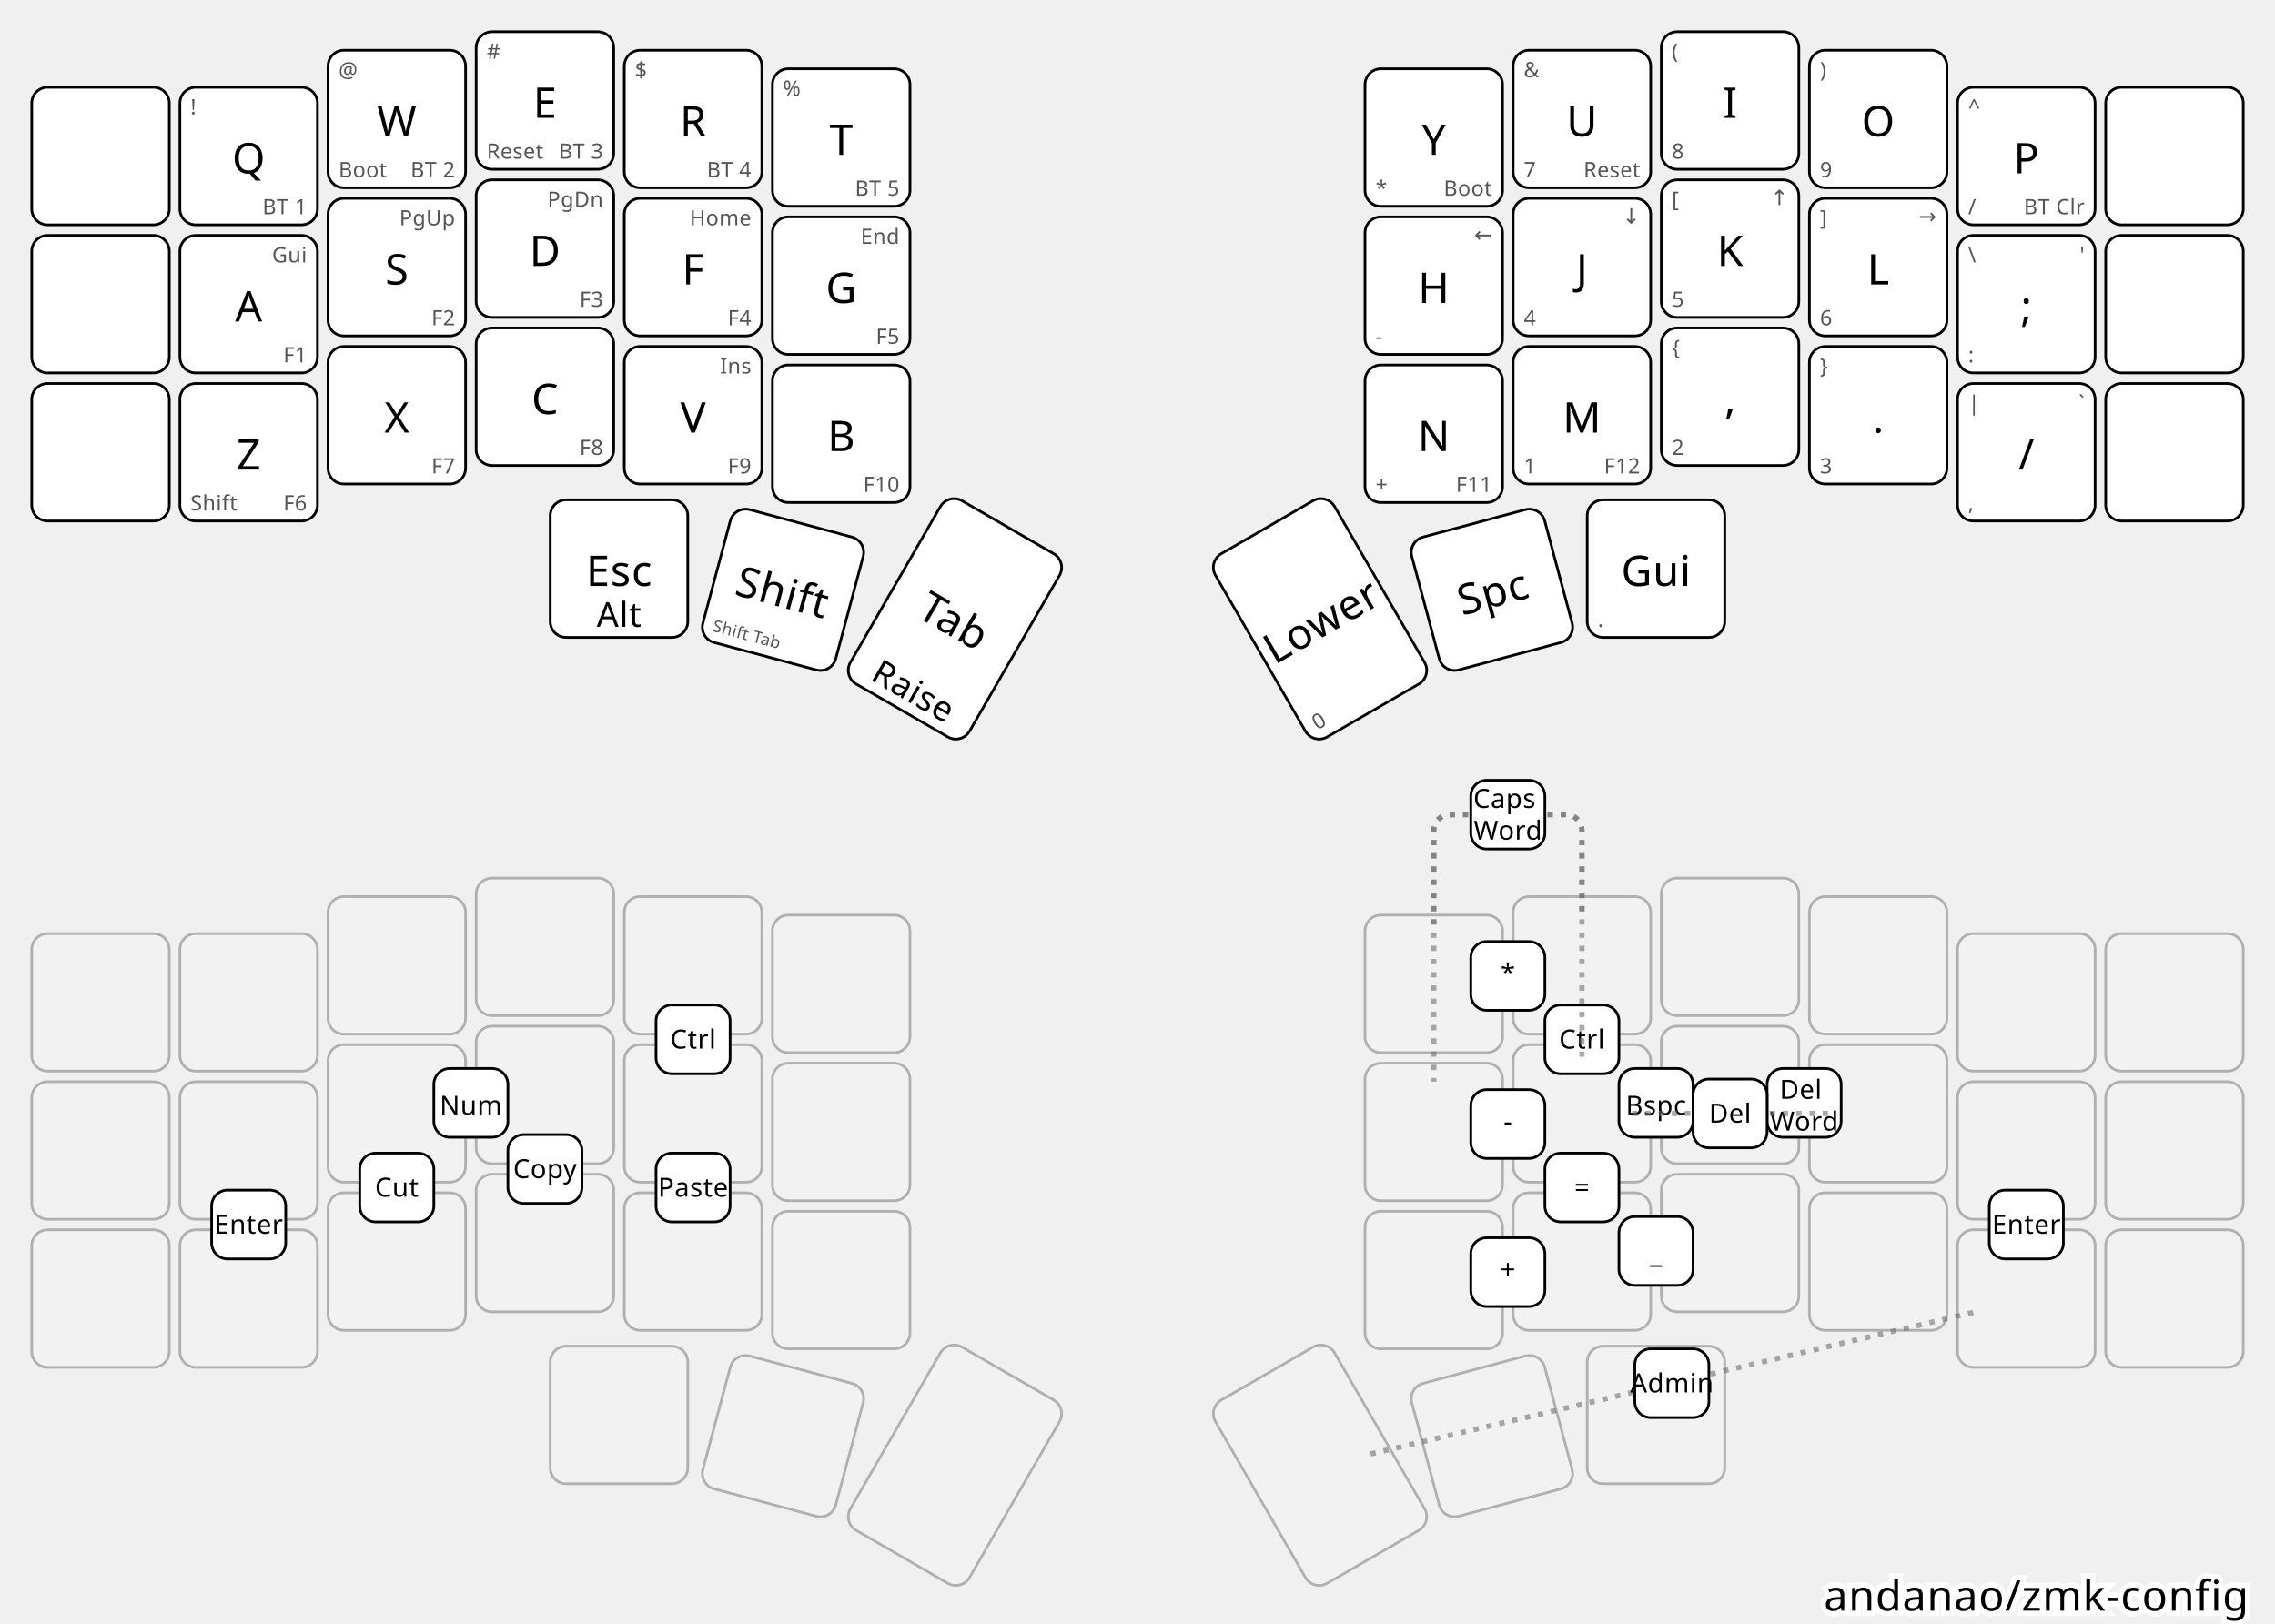
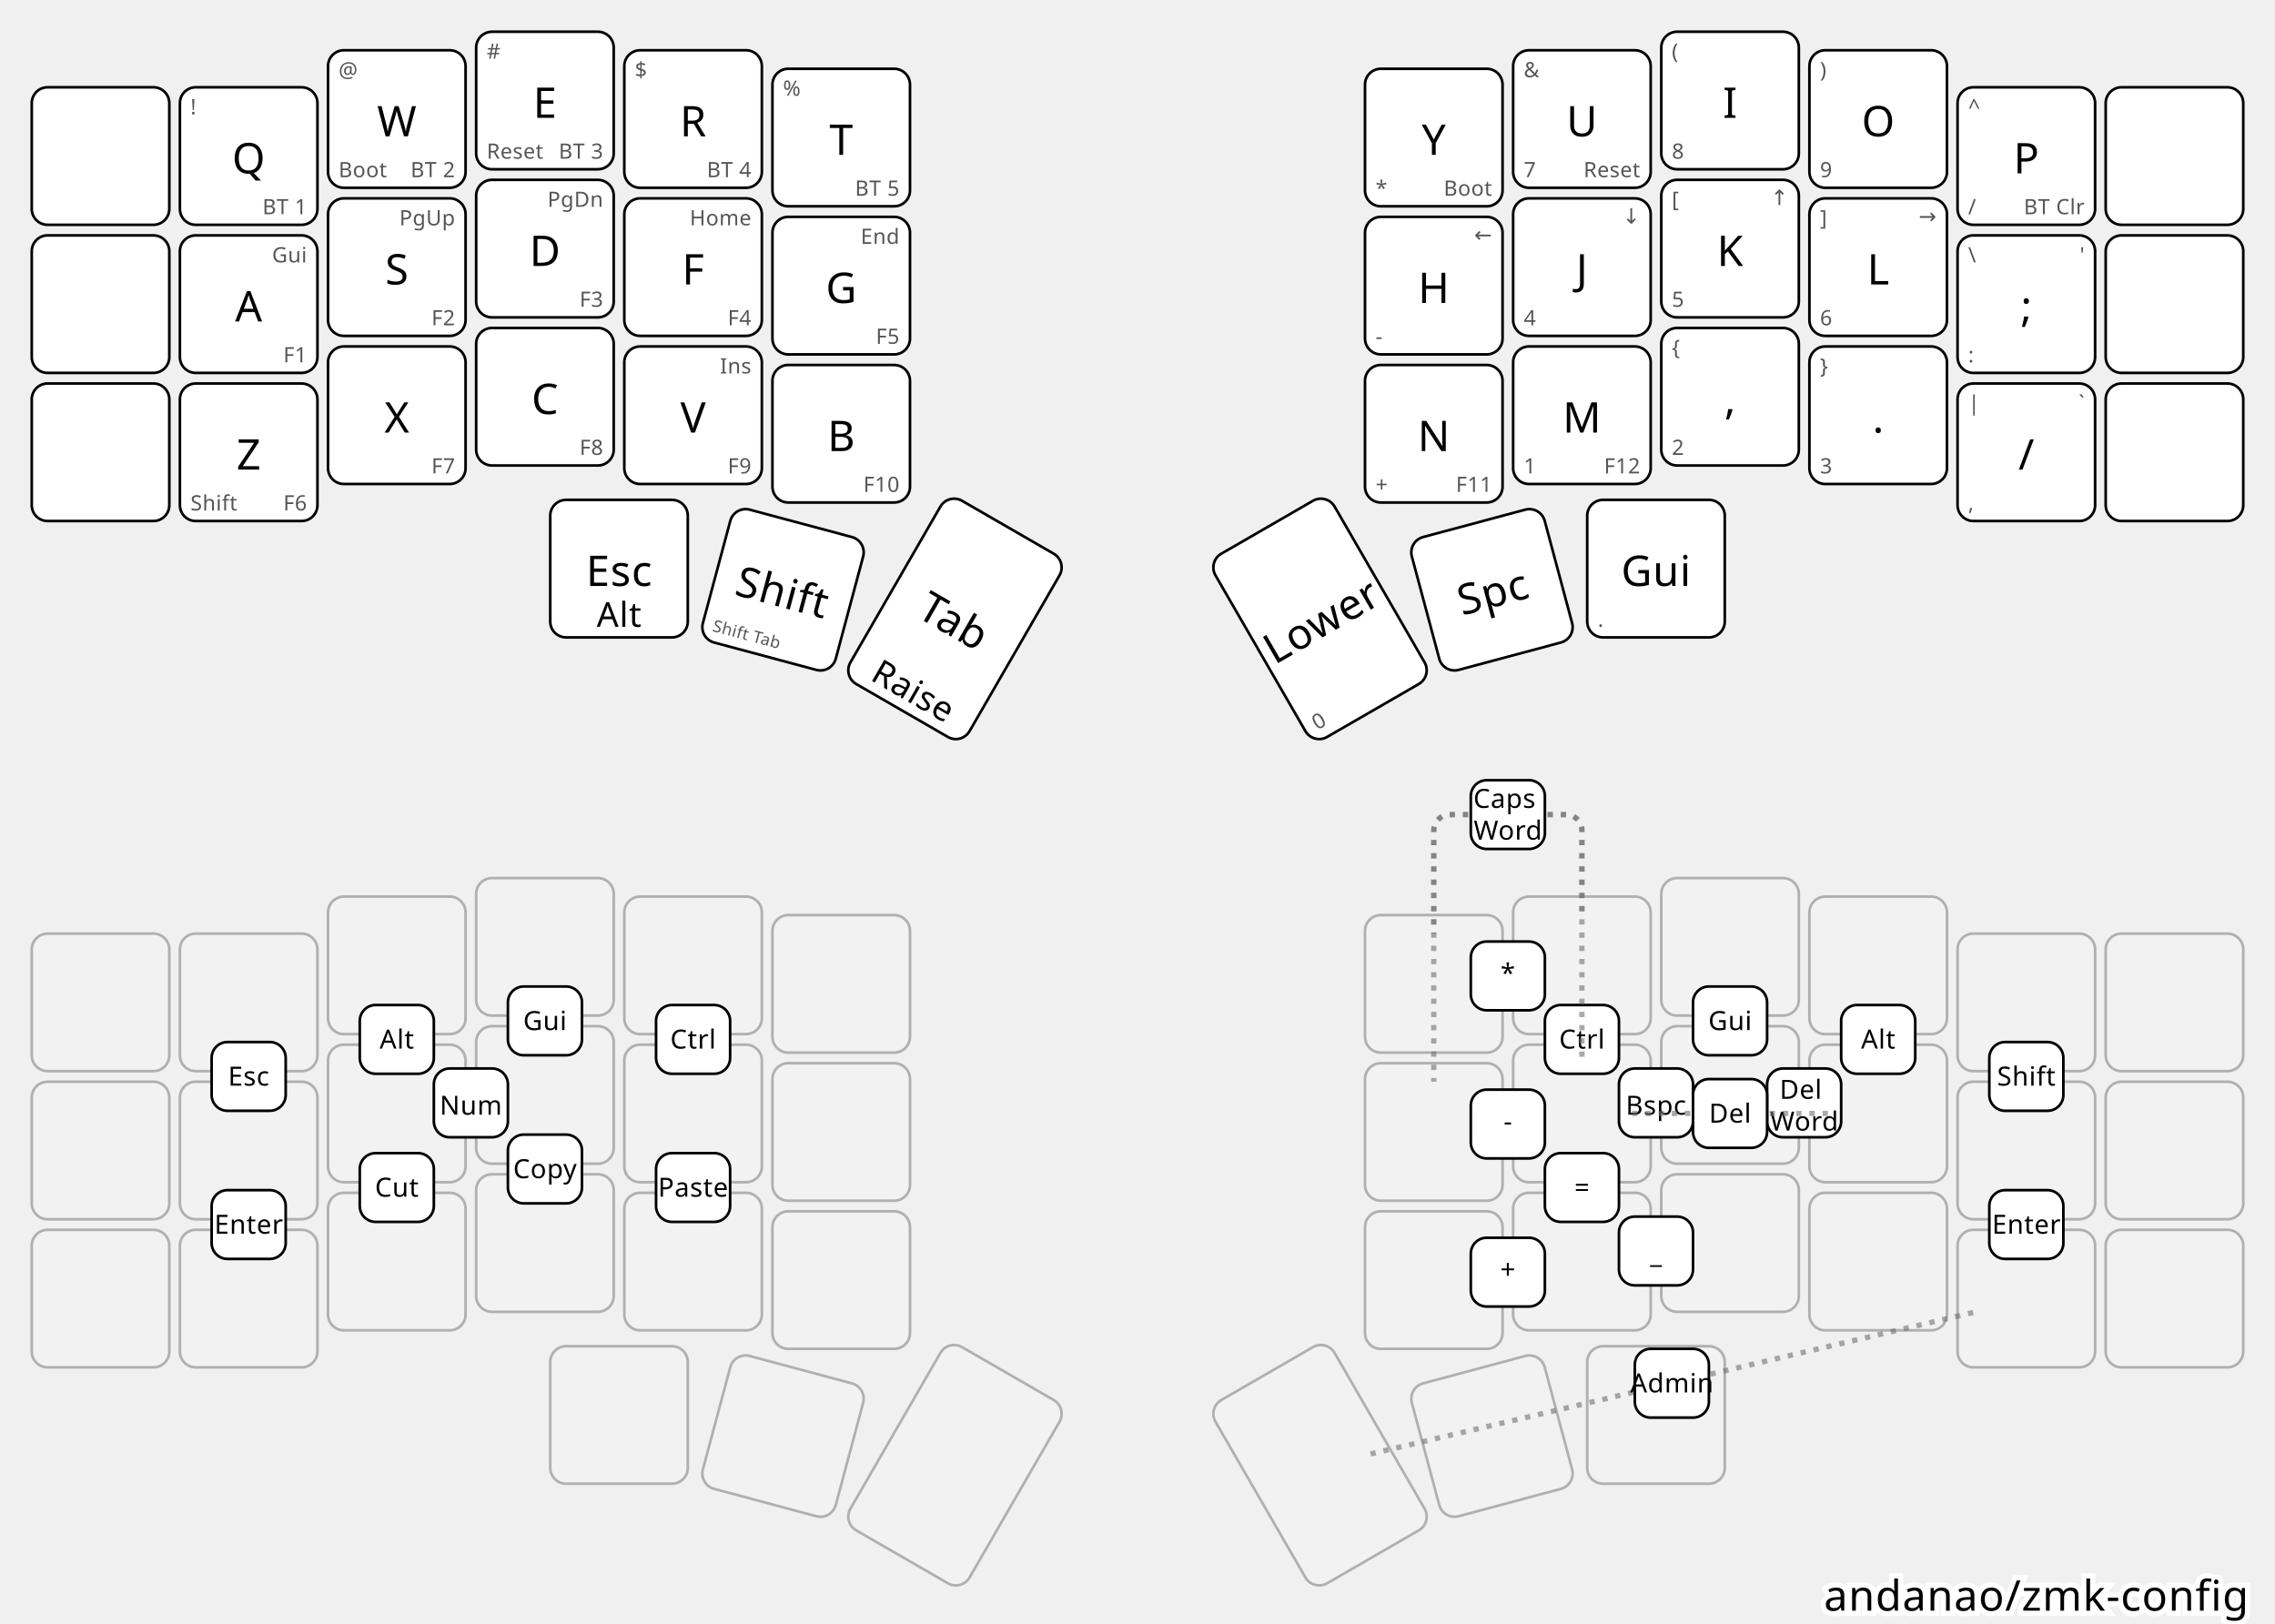
<svg xmlns="http://www.w3.org/2000/svg" xmlns:xlink="http://www.w3.org/1999/xlink" width="860" height="614" viewBox="0 0 860 614" class="keymap">
  <defs>/* start glyphs */
<svg id="mdi:play-pause">
      <svg id="mdi-play-pause" viewBox="0 0 24 24">
        <path d="M3,5V19L11,12M13,19H16V5H13M18,5V19H21V5" />
      </svg>
    </svg>
    <svg id="mdi:skip-backward">
      <svg id="mdi-skip-backward" viewBox="0 0 24 24">
        <path d="M20,5V19L13,12M6,5V19H4V5M13,5V19L6,12" />
      </svg>
    </svg>
    <svg id="mdi:skip-forward">
      <svg id="mdi-skip-forward" viewBox="0 0 24 24">
        <path d="M4,5V19L11,12M18,5V19H20V5M11,5V19L18,12" />
      </svg>
    </svg>
    <svg id="mdi:volume-high">
      <svg id="mdi-volume-high" viewBox="0 0 24 24">
        <path d="M14,3.23V5.29C16.89,6.15 19,8.83 19,12C19,15.17 16.89,17.84 14,18.7V20.77C18,19.86 21,16.28 21,12C21,7.72 18,4.14 14,3.23M16.5,12C16.5,10.23 15.5,8.71 14,7.97V16C15.5,15.29 16.5,13.76 16.5,12M3,9V15H7L12,20V4L7,9H3Z" />
      </svg>
    </svg>
    <svg id="mdi:volume-medium">
      <svg id="mdi-volume-medium" viewBox="0 0 24 24">
        <path d="M5,9V15H9L14,20V4L9,9M18.5,12C18.5,10.23 17.5,8.71 16,7.97V16C17.5,15.29 18.5,13.76 18.5,12Z" />
      </svg>
    </svg>
  </defs>/* end glyphs */
<style>/* Deliberately monochrome: black on white, with a white-on-black variant
   for browsers in dark mode.

   Colours are literal hex rather than CSS custom properties. librsvg --
   what Emacs and most non-browser SVG viewers render with -- does not
   implement var() and silently falls back to black, and it ignores @media,
   so it gets the light variant below. */

svg path { fill: inherit; }

svg.keymap {
    fill: #000;
    background-color: #fff;
    font-family: Calibri, system-ui, sans-serif;
    font-size: 16px;
    font-kerning: normal;
    text-rendering: optimizeLegibility;
}

/* Keys need an outline here. The palettes keymap-drawer ships rely on the
   key fill contrasting with a coloured page; white-on-white has none. */
rect.key, rect.combo, rect.combo-separate { fill: #fff; stroke: #000; stroke-width: 1; }
rect.held, rect.combo.held                { fill: #d0d0d0; }
.layer-Combos rect.key                    { fill: #f2f2f2; stroke: #b0b0b0; }
path.combo { stroke: #707070; stroke-width: 2; stroke-dasharray: 2, 3; opacity: 0.6; fill: none; }

text {
    text-anchor: middle;
    dominant-baseline: middle;
    letter-spacing: 0.02em;
}

text.tap     { font-weight: 500; }
text.hold    { font-weight: 400; font-size: 13px; }
text.shifted { font-weight: 400; font-size: 11px; }
text.combo, text.left, text.right { font-size: 10px; }
/* 8px rather than the 10px of other secondary legends: the overview puts
   two corner legends on the same key edge (e.g. Num's "Boot" beside
   Admin's "BT 2"), which overlaps at anything larger. */
text.tl, text.tr, text.bl, text.br { font-size: 8px; }

text.hold, text.bl, text.br    { text-anchor: middle; dominant-baseline: auto; }
text.shifted, text.tl, text.tr { text-anchor: middle; dominant-baseline: hanging; }
text.left, text.tl, text.bl    { text-anchor: start; }
text.right, text.tr, text.br   { text-anchor: end; }

text.layer-activator { text-decoration: underline; }
text.combo.hold, text.combo.shifted, text.combo.left, text.combo.right { font-size: 8px; }

/* Without colour the overview's corner legends are told apart by position
   alone: tl=Raise, tr=Lower, bl=Num, br=Admin. Grey keeps them from
   competing with the base-layer legend in the middle of the key. */
text.tl, text.tr, text.bl, text.br,
use.tl, use.tr, use.bl, use.br { fill: #555; }

text.label, text.footer { fill: #000; stroke: #fff; stroke-width: 4; paint-order: stroke; }
text.label  { font-weight: bold; text-anchor: start; }
text.footer { text-anchor: end; dominant-baseline: auto; }

.icon-tabler &gt; path                             { fill: inherit; stroke: inherit; stroke-width: 2; }
.icon-tabler &gt; path[stroke="none"][fill="none"] { visibility: hidden; }

/* Browsers only; librsvg ignores @media and keeps the light variant.
   Delete this block for light-only output. */
@media (prefers-color-scheme: dark) {
    svg.keymap { fill: #fff; background-color: #000; }
    rect.key, rect.combo, rect.combo-separate { fill: #000; stroke: #fff; }
    rect.held, rect.combo.held                { fill: #444; }
    .layer-Combos rect.key                    { fill: #1a1a1a; stroke: #666; }
    path.combo { stroke: #909090; }
    text.tl, text.tr, text.bl, text.br,
    use.tl, use.tr, use.bl, use.br { fill: #aaa; }
    text.label, text.footer { fill: #fff; stroke: #000; }
}
</style>
  <g transform="translate(10, 0)" class="layer-Base">
    <g transform="translate(0, 10)">
      <g transform="translate(28, 49)" class="key keypos-0">
        <rect rx="6" ry="6" x="-26" y="-26" width="52" height="52" class="key" />
      </g>
      <g transform="translate(84, 49)" class="key keypos-1">
        <rect rx="6" ry="6" x="-26" y="-26" width="52" height="52" class="key" />
        <text x="0" y="1" class="key tap">Q</text>
        <text x="-22" y="-22" class="key tl">!</text>
        <text x="22" y="22" class="key br">BT 1</text>
      </g>
      <g transform="translate(140, 35)" class="key keypos-2">
        <rect rx="6" ry="6" x="-26" y="-26" width="52" height="52" class="key" />
        <text x="0" y="1" class="key tap">W</text>
        <text x="-22" y="-22" class="key tl">@</text>
        <text x="-22" y="22" class="key bl">Boot</text>
        <text x="22" y="22" class="key br">BT 2</text>
      </g>
      <g transform="translate(196, 28)" class="key keypos-3">
        <rect rx="6" ry="6" x="-26" y="-26" width="52" height="52" class="key" />
        <text x="0" y="1" class="key tap">E</text>
        <text x="-22" y="-22" class="key tl">#</text>
        <text x="-22" y="22" class="key bl">Reset</text>
        <text x="22" y="22" class="key br">BT 3</text>
      </g>
      <g transform="translate(252, 35)" class="key keypos-4">
        <rect rx="6" ry="6" x="-26" y="-26" width="52" height="52" class="key" />
        <text x="0" y="1" class="key tap">R</text>
        <text x="-22" y="-22" class="key tl">$</text>
        <text x="22" y="22" class="key br">BT 4</text>
      </g>
      <g transform="translate(308, 42)" class="key keypos-5">
        <rect rx="6" ry="6" x="-26" y="-26" width="52" height="52" class="key" />
        <text x="0" y="1" class="key tap">T</text>
        <text x="-22" y="-22" class="key tl">%</text>
        <text x="22" y="22" class="key br">BT 5</text>
      </g>
      <g transform="translate(532, 42)" class="key keypos-6">
        <rect rx="6" ry="6" x="-26" y="-26" width="52" height="52" class="key" />
        <text x="0" y="1" class="key tap">Y</text>
        <text x="-22" y="22" class="key bl">*</text>
        <text x="22" y="22" class="key br">Boot</text>
      </g>
      <g transform="translate(588, 35)" class="key keypos-7">
        <rect rx="6" ry="6" x="-26" y="-26" width="52" height="52" class="key" />
        <text x="0" y="1" class="key tap">U</text>
        <text x="-22" y="-22" class="key tl">&amp;</text>
        <text x="-22" y="22" class="key bl">7</text>
        <text x="22" y="22" class="key br">Reset</text>
      </g>
      <g transform="translate(644, 28)" class="key keypos-8">
        <rect rx="6" ry="6" x="-26" y="-26" width="52" height="52" class="key" />
        <text x="0" y="1" class="key tap">I</text>
        <text x="-22" y="-22" class="key tl">(</text>
        <text x="-22" y="22" class="key bl">8</text>
      </g>
      <g transform="translate(700, 35)" class="key keypos-9">
        <rect rx="6" ry="6" x="-26" y="-26" width="52" height="52" class="key" />
        <text x="0" y="1" class="key tap">O</text>
        <text x="-22" y="-22" class="key tl">)</text>
        <text x="-22" y="22" class="key bl">9</text>
      </g>
      <g transform="translate(756, 49)" class="key keypos-10">
        <rect rx="6" ry="6" x="-26" y="-26" width="52" height="52" class="key" />
        <text x="0" y="1" class="key tap">P</text>
        <text x="-22" y="-22" class="key tl">^</text>
        <text x="-22" y="22" class="key bl">/</text>
        <text x="22" y="22" class="key br">BT Clr</text>
      </g>
      <g transform="translate(812, 49)" class="key keypos-11">
        <rect rx="6" ry="6" x="-26" y="-26" width="52" height="52" class="key" />
      </g>
      <g transform="translate(28, 105)" class="key keypos-12">
        <rect rx="6" ry="6" x="-26" y="-26" width="52" height="52" class="key" />
      </g>
      <g transform="translate(84, 105)" class="key keypos-13">
        <rect rx="6" ry="6" x="-26" y="-26" width="52" height="52" class="key" />
        <text x="0" y="1" class="key tap">A</text>
        <text x="22" y="-22" class="key tr">Gui</text>
        <text x="22" y="22" class="key br">F1</text>
      </g>
      <g transform="translate(140, 91)" class="key keypos-14">
        <rect rx="6" ry="6" x="-26" y="-26" width="52" height="52" class="key" />
        <text x="0" y="1" class="key tap">S</text>
        <text x="22" y="-22" class="key tr">PgUp</text>
        <text x="22" y="22" class="key br">F2</text>
      </g>
      <g transform="translate(196, 84)" class="key keypos-15">
        <rect rx="6" ry="6" x="-26" y="-26" width="52" height="52" class="key" />
        <text x="0" y="1" class="key tap">D</text>
        <text x="22" y="-22" class="key tr">PgDn</text>
        <text x="22" y="22" class="key br">F3</text>
      </g>
      <g transform="translate(252, 91)" class="key keypos-16">
        <rect rx="6" ry="6" x="-26" y="-26" width="52" height="52" class="key" />
        <text x="0" y="1" class="key tap">F</text>
        <text x="22" y="-22" class="key tr">Home</text>
        <text x="22" y="22" class="key br">F4</text>
      </g>
      <g transform="translate(308, 98)" class="key keypos-17">
        <rect rx="6" ry="6" x="-26" y="-26" width="52" height="52" class="key" />
        <text x="0" y="1" class="key tap">G</text>
        <text x="22" y="-22" class="key tr">End</text>
        <text x="22" y="22" class="key br">F5</text>
      </g>
      <g transform="translate(532, 98)" class="key keypos-18">
        <rect rx="6" ry="6" x="-26" y="-26" width="52" height="52" class="key" />
        <text x="0" y="1" class="key tap">H</text>
        <text x="22" y="-22" class="key tr">←</text>
        <text x="-22" y="22" class="key bl">-</text>
        <use href="#mdi:skip-backward" xlink:href="#mdi:skip-backward" x="12" y="12" height="10" width="10.0" class="key br glyph mdi:skip-backward" />
      </g>
      <g transform="translate(588, 91)" class="key keypos-19">
        <rect rx="6" ry="6" x="-26" y="-26" width="52" height="52" class="key" />
        <text x="0" y="1" class="key tap">J</text>
        <text x="22" y="-22" class="key tr">↓</text>
        <text x="-22" y="22" class="key bl">4</text>
        <use href="#mdi:volume-medium" xlink:href="#mdi:volume-medium" x="12" y="12" height="10" width="10.0" class="key br glyph mdi:volume-medium" />
      </g>
      <g transform="translate(644, 84)" class="key keypos-20">
        <rect rx="6" ry="6" x="-26" y="-26" width="52" height="52" class="key" />
        <text x="0" y="1" class="key tap">K</text>
        <text x="-22" y="-22" class="key tl">[</text>
        <text x="22" y="-22" class="key tr">↑</text>
        <text x="-22" y="22" class="key bl">5</text>
        <use href="#mdi:volume-high" xlink:href="#mdi:volume-high" x="12" y="12" height="10" width="10.0" class="key br glyph mdi:volume-high" />
      </g>
      <g transform="translate(700, 91)" class="key keypos-21">
        <rect rx="6" ry="6" x="-26" y="-26" width="52" height="52" class="key" />
        <text x="0" y="1" class="key tap">L</text>
        <text x="-22" y="-22" class="key tl">]</text>
        <text x="22" y="-22" class="key tr">→</text>
        <text x="-22" y="22" class="key bl">6</text>
        <use href="#mdi:skip-forward" xlink:href="#mdi:skip-forward" x="12" y="12" height="10" width="10.0" class="key br glyph mdi:skip-forward" />
      </g>
      <g transform="translate(756, 105)" class="key keypos-22">
        <rect rx="6" ry="6" x="-26" y="-26" width="52" height="52" class="key" />
        <text x="0" y="1" class="key tap">;</text>
        <text x="-22" y="-22" class="key tl">\</text>
        <text x="22" y="-22" class="key tr">'</text>
        <text x="-22" y="22" class="key bl">:</text>
      </g>
      <g transform="translate(812, 105)" class="key keypos-23">
        <rect rx="6" ry="6" x="-26" y="-26" width="52" height="52" class="key" />
      </g>
      <g transform="translate(28, 161)" class="key keypos-24">
        <rect rx="6" ry="6" x="-26" y="-26" width="52" height="52" class="key" />
      </g>
      <g transform="translate(84, 161)" class="key keypos-25">
        <rect rx="6" ry="6" x="-26" y="-26" width="52" height="52" class="key" />
        <text x="0" y="1" class="key tap">Z</text>
        <text x="-22" y="22" class="key bl">Shift</text>
        <text x="22" y="22" class="key br">F6</text>
      </g>
      <g transform="translate(140, 147)" class="key keypos-26">
        <rect rx="6" ry="6" x="-26" y="-26" width="52" height="52" class="key" />
        <text x="0" y="1" class="key tap">X</text>
        <text x="22" y="22" class="key br">F7</text>
      </g>
      <g transform="translate(196, 140)" class="key keypos-27">
        <rect rx="6" ry="6" x="-26" y="-26" width="52" height="52" class="key" />
        <text x="0" y="1" class="key tap">C</text>
        <text x="22" y="22" class="key br">F8</text>
      </g>
      <g transform="translate(252, 147)" class="key keypos-28">
        <rect rx="6" ry="6" x="-26" y="-26" width="52" height="52" class="key" />
        <text x="0" y="1" class="key tap">V</text>
        <text x="22" y="-22" class="key tr">Ins</text>
        <text x="22" y="22" class="key br">F9</text>
      </g>
      <g transform="translate(308, 154)" class="key keypos-29">
        <rect rx="6" ry="6" x="-26" y="-26" width="52" height="52" class="key" />
        <text x="0" y="1" class="key tap">B</text>
        <text x="22" y="22" class="key br">F10</text>
      </g>
      <g transform="translate(532, 154)" class="key keypos-30">
        <rect rx="6" ry="6" x="-26" y="-26" width="52" height="52" class="key" />
        <text x="0" y="1" class="key tap">N</text>
        <text x="-22" y="22" class="key bl">+</text>
        <text x="22" y="22" class="key br">F11</text>
      </g>
      <g transform="translate(588, 147)" class="key keypos-31">
        <rect rx="6" ry="6" x="-26" y="-26" width="52" height="52" class="key" />
        <text x="0" y="1" class="key tap">M</text>
        <text x="-22" y="22" class="key bl">1</text>
        <text x="22" y="22" class="key br">F12</text>
      </g>
      <g transform="translate(644, 140)" class="key keypos-32">
        <rect rx="6" ry="6" x="-26" y="-26" width="52" height="52" class="key" />
        <text x="0" y="1" class="key tap">,</text>
        <text x="-22" y="-22" class="key tl">{</text>
        <text x="-22" y="22" class="key bl">2</text>
      </g>
      <g transform="translate(700, 147)" class="key keypos-33">
        <rect rx="6" ry="6" x="-26" y="-26" width="52" height="52" class="key" />
        <text x="0" y="1" class="key tap">.</text>
        <text x="-22" y="-22" class="key tl">}</text>
        <text x="-22" y="22" class="key bl">3</text>
      </g>
      <g transform="translate(756, 161)" class="key keypos-34">
        <rect rx="6" ry="6" x="-26" y="-26" width="52" height="52" class="key" />
        <text x="0" y="1" class="key tap">/</text>
        <text x="-22" y="-22" class="key tl">|</text>
        <text x="22" y="-22" class="key tr">`</text>
        <text x="-22" y="22" class="key bl">,</text>
      </g>
      <g transform="translate(812, 161)" class="key keypos-35">
        <rect rx="6" ry="6" x="-26" y="-26" width="52" height="52" class="key" />
      </g>
      <g transform="translate(224, 205)" class="key keypos-36">
        <rect rx="6" ry="6" x="-26" y="-26" width="52" height="52" class="key" />
        <text x="0" y="1" class="key tap">Esc</text>
        <text x="0" y="22" class="key hold">Alt</text>
      </g>
      <g transform="translate(286, 213) rotate(15.0)" class="key keypos-37">
        <rect rx="6" ry="6" x="-26" y="-26" width="52" height="52" class="key" />
        <text x="0" y="1" class="key tap">Shift</text>
        <text x="-22" y="22" class="key bl">
          <tspan style="font-size: 78%">Shift Tab</tspan>
        </text>
      </g>
      <g transform="translate(351, 224) rotate(30.0)" class="key keypos-38">
        <rect rx="6" ry="6" x="-26" y="-40" width="52" height="80" class="key" />
        <text x="0" y="1" class="key tap">Tab</text>
        <text x="0" y="36" class="key hold">Raise</text>
      </g>
      <g transform="translate(489, 224) rotate(-30.0)" class="key keypos-39">
        <rect rx="6" ry="6" x="-26" y="-40" width="52" height="80" class="key" />
        <text x="0" y="1" class="key tap">Lower</text>
        <text x="-22" y="36" class="key bl">0</text>
      </g>
      <g transform="translate(554, 213) rotate(-15.0)" class="key keypos-40">
        <rect rx="6" ry="6" x="-26" y="-26" width="52" height="52" class="key" />
        <text x="0" y="1" class="key tap">Spc</text>
        <use href="#mdi:play-pause" xlink:href="#mdi:play-pause" x="12" y="12" height="10" width="10.0" class="key br glyph mdi:play-pause" />
      </g>
      <g transform="translate(616, 205)" class="key keypos-41">
        <rect rx="6" ry="6" x="-26" y="-26" width="52" height="52" class="key" />
        <text x="0" y="1" class="key tap">Gui</text>
        <text x="-22" y="22" class="key bl">.</text>
      </g>
    </g>
  </g>
  <g transform="translate(10, 285)" class="layer-Combos">
    <g transform="translate(0, 45)">
      <g transform="translate(28, 49)" class="key keypos-0">
        <rect rx="6" ry="6" x="-26" y="-26" width="52" height="52" class="key" />
      </g>
      <g transform="translate(84, 49)" class="key keypos-1">
        <rect rx="6" ry="6" x="-26" y="-26" width="52" height="52" class="key" />
      </g>
      <g transform="translate(140, 35)" class="key keypos-2">
        <rect rx="6" ry="6" x="-26" y="-26" width="52" height="52" class="key" />
      </g>
      <g transform="translate(196, 28)" class="key keypos-3">
        <rect rx="6" ry="6" x="-26" y="-26" width="52" height="52" class="key" />
      </g>
      <g transform="translate(252, 35)" class="key keypos-4">
        <rect rx="6" ry="6" x="-26" y="-26" width="52" height="52" class="key" />
      </g>
      <g transform="translate(308, 42)" class="key keypos-5">
        <rect rx="6" ry="6" x="-26" y="-26" width="52" height="52" class="key" />
      </g>
      <g transform="translate(532, 42)" class="key keypos-6">
        <rect rx="6" ry="6" x="-26" y="-26" width="52" height="52" class="key" />
      </g>
      <g transform="translate(588, 35)" class="key keypos-7">
        <rect rx="6" ry="6" x="-26" y="-26" width="52" height="52" class="key" />
      </g>
      <g transform="translate(644, 28)" class="key keypos-8">
        <rect rx="6" ry="6" x="-26" y="-26" width="52" height="52" class="key" />
      </g>
      <g transform="translate(700, 35)" class="key keypos-9">
        <rect rx="6" ry="6" x="-26" y="-26" width="52" height="52" class="key" />
      </g>
      <g transform="translate(756, 49)" class="key keypos-10">
        <rect rx="6" ry="6" x="-26" y="-26" width="52" height="52" class="key" />
      </g>
      <g transform="translate(812, 49)" class="key keypos-11">
        <rect rx="6" ry="6" x="-26" y="-26" width="52" height="52" class="key" />
      </g>
      <g transform="translate(28, 105)" class="key keypos-12">
        <rect rx="6" ry="6" x="-26" y="-26" width="52" height="52" class="key" />
      </g>
      <g transform="translate(84, 105)" class="key keypos-13">
        <rect rx="6" ry="6" x="-26" y="-26" width="52" height="52" class="key" />
      </g>
      <g transform="translate(140, 91)" class="key keypos-14">
        <rect rx="6" ry="6" x="-26" y="-26" width="52" height="52" class="key" />
      </g>
      <g transform="translate(196, 84)" class="key keypos-15">
        <rect rx="6" ry="6" x="-26" y="-26" width="52" height="52" class="key" />
      </g>
      <g transform="translate(252, 91)" class="key keypos-16">
        <rect rx="6" ry="6" x="-26" y="-26" width="52" height="52" class="key" />
      </g>
      <g transform="translate(308, 98)" class="key keypos-17">
        <rect rx="6" ry="6" x="-26" y="-26" width="52" height="52" class="key" />
      </g>
      <g transform="translate(532, 98)" class="key keypos-18">
        <rect rx="6" ry="6" x="-26" y="-26" width="52" height="52" class="key" />
      </g>
      <g transform="translate(588, 91)" class="key keypos-19">
        <rect rx="6" ry="6" x="-26" y="-26" width="52" height="52" class="key" />
      </g>
      <g transform="translate(644, 84)" class="key keypos-20">
        <rect rx="6" ry="6" x="-26" y="-26" width="52" height="52" class="key" />
      </g>
      <g transform="translate(700, 91)" class="key keypos-21">
        <rect rx="6" ry="6" x="-26" y="-26" width="52" height="52" class="key" />
      </g>
      <g transform="translate(756, 105)" class="key keypos-22">
        <rect rx="6" ry="6" x="-26" y="-26" width="52" height="52" class="key" />
      </g>
      <g transform="translate(812, 105)" class="key keypos-23">
        <rect rx="6" ry="6" x="-26" y="-26" width="52" height="52" class="key" />
      </g>
      <g transform="translate(28, 161)" class="key keypos-24">
        <rect rx="6" ry="6" x="-26" y="-26" width="52" height="52" class="key" />
      </g>
      <g transform="translate(84, 161)" class="key keypos-25">
        <rect rx="6" ry="6" x="-26" y="-26" width="52" height="52" class="key" />
      </g>
      <g transform="translate(140, 147)" class="key keypos-26">
        <rect rx="6" ry="6" x="-26" y="-26" width="52" height="52" class="key" />
      </g>
      <g transform="translate(196, 140)" class="key keypos-27">
        <rect rx="6" ry="6" x="-26" y="-26" width="52" height="52" class="key" />
      </g>
      <g transform="translate(252, 147)" class="key keypos-28">
        <rect rx="6" ry="6" x="-26" y="-26" width="52" height="52" class="key" />
      </g>
      <g transform="translate(308, 154)" class="key keypos-29">
        <rect rx="6" ry="6" x="-26" y="-26" width="52" height="52" class="key" />
      </g>
      <g transform="translate(532, 154)" class="key keypos-30">
        <rect rx="6" ry="6" x="-26" y="-26" width="52" height="52" class="key" />
      </g>
      <g transform="translate(588, 147)" class="key keypos-31">
        <rect rx="6" ry="6" x="-26" y="-26" width="52" height="52" class="key" />
      </g>
      <g transform="translate(644, 140)" class="key keypos-32">
        <rect rx="6" ry="6" x="-26" y="-26" width="52" height="52" class="key" />
      </g>
      <g transform="translate(700, 147)" class="key keypos-33">
        <rect rx="6" ry="6" x="-26" y="-26" width="52" height="52" class="key" />
      </g>
      <g transform="translate(756, 161)" class="key keypos-34">
        <rect rx="6" ry="6" x="-26" y="-26" width="52" height="52" class="key" />
      </g>
      <g transform="translate(812, 161)" class="key keypos-35">
        <rect rx="6" ry="6" x="-26" y="-26" width="52" height="52" class="key" />
      </g>
      <g transform="translate(224, 205)" class="key keypos-36">
        <rect rx="6" ry="6" x="-26" y="-26" width="52" height="52" class="key" />
      </g>
      <g transform="translate(286, 213) rotate(15.0)" class="key keypos-37">
        <rect rx="6" ry="6" x="-26" y="-26" width="52" height="52" class="key" />
      </g>
      <g transform="translate(351, 224) rotate(30.0)" class="key keypos-38">
        <rect rx="6" ry="6" x="-26" y="-40" width="52" height="80" class="key" />
      </g>
      <g transform="translate(489, 224) rotate(-30.0)" class="key keypos-39">
        <rect rx="6" ry="6" x="-26" y="-40" width="52" height="80" class="key" />
      </g>
      <g transform="translate(554, 213) rotate(-15.0)" class="key keypos-40">
        <rect rx="6" ry="6" x="-26" y="-26" width="52" height="52" class="key" />
      </g>
      <g transform="translate(616, 205)" class="key keypos-41">
        <rect rx="6" ry="6" x="-26" y="-26" width="52" height="52" class="key" />
      </g>
      <g class="combo combopos-0">
        <rect rx="6" ry="6" x="238" y="50" width="28" height="26" class="combo" />
        <text x="252" y="63" class="combo tap">Ctrl</text>
      </g>
      <g class="combo combopos-1">
        <rect rx="6" ry="6" x="574" y="50" width="28" height="26" class="combo" />
        <text x="588" y="63" class="combo tap">Ctrl</text>
      </g>
      <g class="combo combopos-2">
+         <rect rx="6" ry="6" x="182" y="43" width="28" height="26" class="combo" />
+         <text x="196" y="56" class="combo tap">Gui</text>
+       </g>
+       <g class="combo combopos-3">
+         <rect rx="6" ry="6" x="630" y="43" width="28" height="26" class="combo" />
+         <text x="644" y="56" class="combo tap">Gui</text>
+       </g>
+       <g class="combo combopos-4">
+         <rect rx="6" ry="6" x="126" y="50" width="28" height="26" class="combo" />
+         <text x="140" y="63" class="combo tap">Alt</text>
+       </g>
+       <g class="combo combopos-5">
+         <rect rx="6" ry="6" x="686" y="50" width="28" height="26" class="combo" />
+         <text x="700" y="63" class="combo tap">Alt</text>
+       </g>
+       <g class="combo combopos-6">
+         <rect rx="6" ry="6" x="742" y="64" width="28" height="26" class="combo" />
+         <text x="756" y="77" class="combo tap">Shift</text>
+       </g>
+       <g class="combo combopos-7">
+         <rect rx="6" ry="6" x="70" y="64" width="28" height="26" class="combo" />
+         <text x="84" y="77" class="combo tap">Esc</text>
+       </g>
+       <g class="combo combopos-8">
        <path d="M560,-22 h-22 a6.0,6.0 0 0 0 -6.0,6.0 v39" class="combo" />
        <path d="M560,-22 h22 a6.0,6.0 0 0 1 6.0,6.0 v32" class="combo" />
        <path d="M560,-22 h-22 a6.0,6.0 0 0 0 -6.0,6.0 v95" class="combo" />
        <path d="M560,-22 h22 a6.0,6.0 0 0 1 6.0,6.0 v88" class="combo" />
        <rect rx="6" ry="6" x="546" y="-35" width="28" height="26" class="combo" />
        <text x="560" y="-22" class="combo tap">
          <tspan x="560" dy="-0.6em">Caps</tspan>
          <tspan x="560" dy="1.2em">Word</tspan>
        </text>
      </g>
-       <g class="combo combopos-3">
+       <g class="combo combopos-9">
        <rect rx="6" ry="6" x="154" y="74" width="28" height="26" class="combo" />
        <text x="168" y="88" class="combo tap">Num</text>
      </g>
-       <g class="combo combopos-4">
+       <g class="combo combopos-10">
        <path d="M622,193 l-115,27" class="combo" />
        <path d="M622,193 l115,-27" class="combo" />
        <rect rx="6" ry="6" x="608" y="180" width="28" height="26" class="combo" />
        <text x="622" y="193" class="combo tap">Admin</text>
      </g>
-       <g class="combo combopos-5">
+       <g class="combo combopos-11">
        <rect rx="6" ry="6" x="70" y="120" width="28" height="26" class="combo" />
        <text x="84" y="133" class="combo tap">Enter</text>
      </g>
-       <g class="combo combopos-6">
+       <g class="combo combopos-12">
        <rect rx="6" ry="6" x="742" y="120" width="28" height="26" class="combo" />
        <text x="756" y="133" class="combo tap">Enter</text>
      </g>
-       <g class="combo combopos-7">
+       <g class="combo combopos-13">
        <rect rx="6" ry="6" x="602" y="74" width="28" height="26" class="combo" />
        <text x="616" y="88" class="combo tap">Bspc</text>
      </g>
-       <g class="combo combopos-8">
+       <g class="combo combopos-14">
        <rect rx="6" ry="6" x="658" y="74" width="28" height="26" class="combo" />
        <text x="672" y="88" class="combo tap">
          <tspan x="672" dy="-0.6em">Del</tspan>
          <tspan x="672" dy="1.2em">Word</tspan>
        </text>
      </g>
-       <g class="combo combopos-9">
+       <g class="combo combopos-15">
        <path d="M644,91 l-37,0" class="combo" />
        <path d="M644,91 l37,0" class="combo" />
        <rect rx="6" ry="6" x="630" y="78" width="28" height="26" class="combo" />
        <text x="644" y="91" class="combo tap">Del</text>
      </g>
-       <g class="combo combopos-10">
+       <g class="combo combopos-16">
        <rect rx="6" ry="6" x="546" y="26" width="28" height="26" class="combo" />
        <text x="560" y="38" class="combo tap">*</text>
      </g>
-       <g class="combo combopos-11">
+       <g class="combo combopos-17">
        <rect rx="6" ry="6" x="546" y="82" width="28" height="26" class="combo" />
        <text x="560" y="94" class="combo tap">-</text>
      </g>
-       <g class="combo combopos-12">
+       <g class="combo combopos-18">
        <rect rx="6" ry="6" x="546" y="138" width="28" height="26" class="combo" />
        <text x="560" y="150" class="combo tap">+</text>
      </g>
-       <g class="combo combopos-13">
+       <g class="combo combopos-19">
        <rect rx="6" ry="6" x="574" y="106" width="28" height="26" class="combo" />
        <text x="588" y="119" class="combo tap">=</text>
      </g>
-       <g class="combo combopos-14">
+       <g class="combo combopos-20">
        <rect rx="6" ry="6" x="602" y="130" width="28" height="26" class="combo" />
        <text x="616" y="144" class="combo tap">_</text>
      </g>
-       <g class="combo combopos-15">
+       <g class="combo combopos-21">
        <rect rx="6" ry="6" x="126" y="106" width="28" height="26" class="combo" />
        <text x="140" y="119" class="combo tap">Cut</text>
      </g>
-       <g class="combo combopos-16">
+       <g class="combo combopos-22">
        <rect rx="6" ry="6" x="182" y="99" width="28" height="26" class="combo" />
        <text x="196" y="112" class="combo tap">Copy</text>
      </g>
-       <g class="combo combopos-17">
+       <g class="combo combopos-23">
        <rect rx="6" ry="6" x="238" y="106" width="28" height="26" class="combo" />
        <text x="252" y="119" class="combo tap">Paste</text>
      </g>
    </g>
  </g>
  <text x="850.0" y="609.0" class="footer">andanao/zmk-config</text>
</svg>
